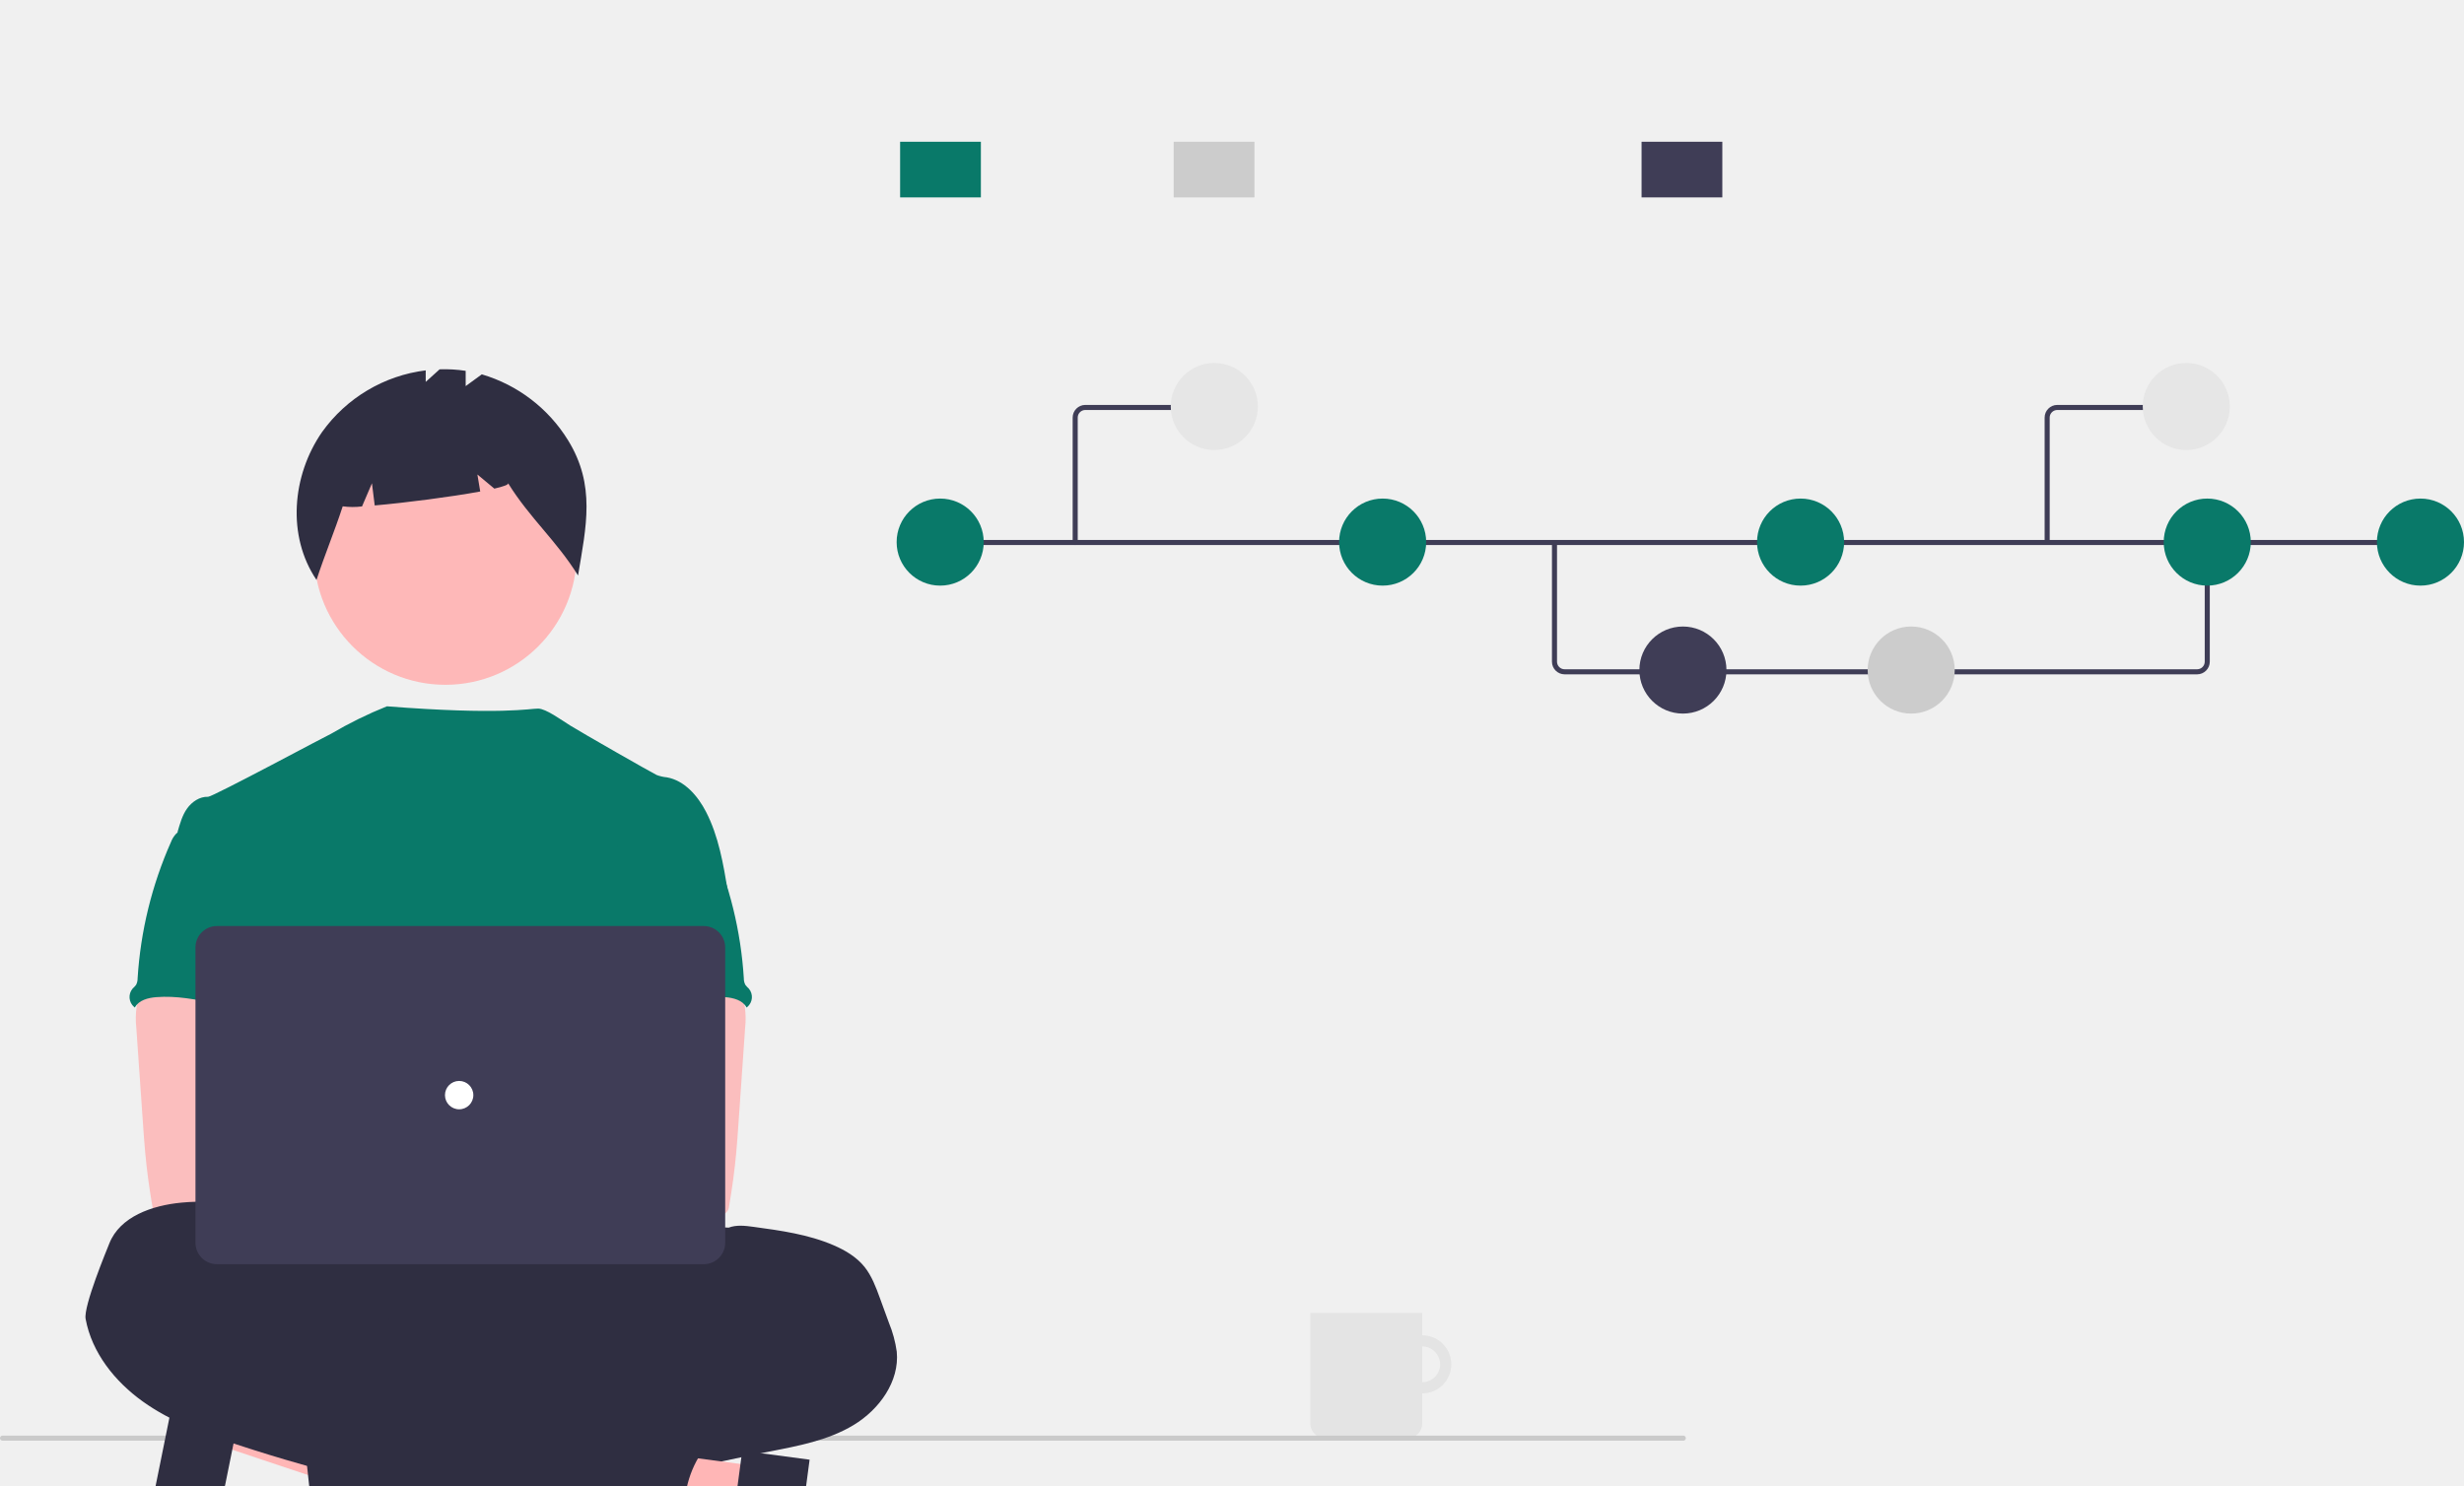
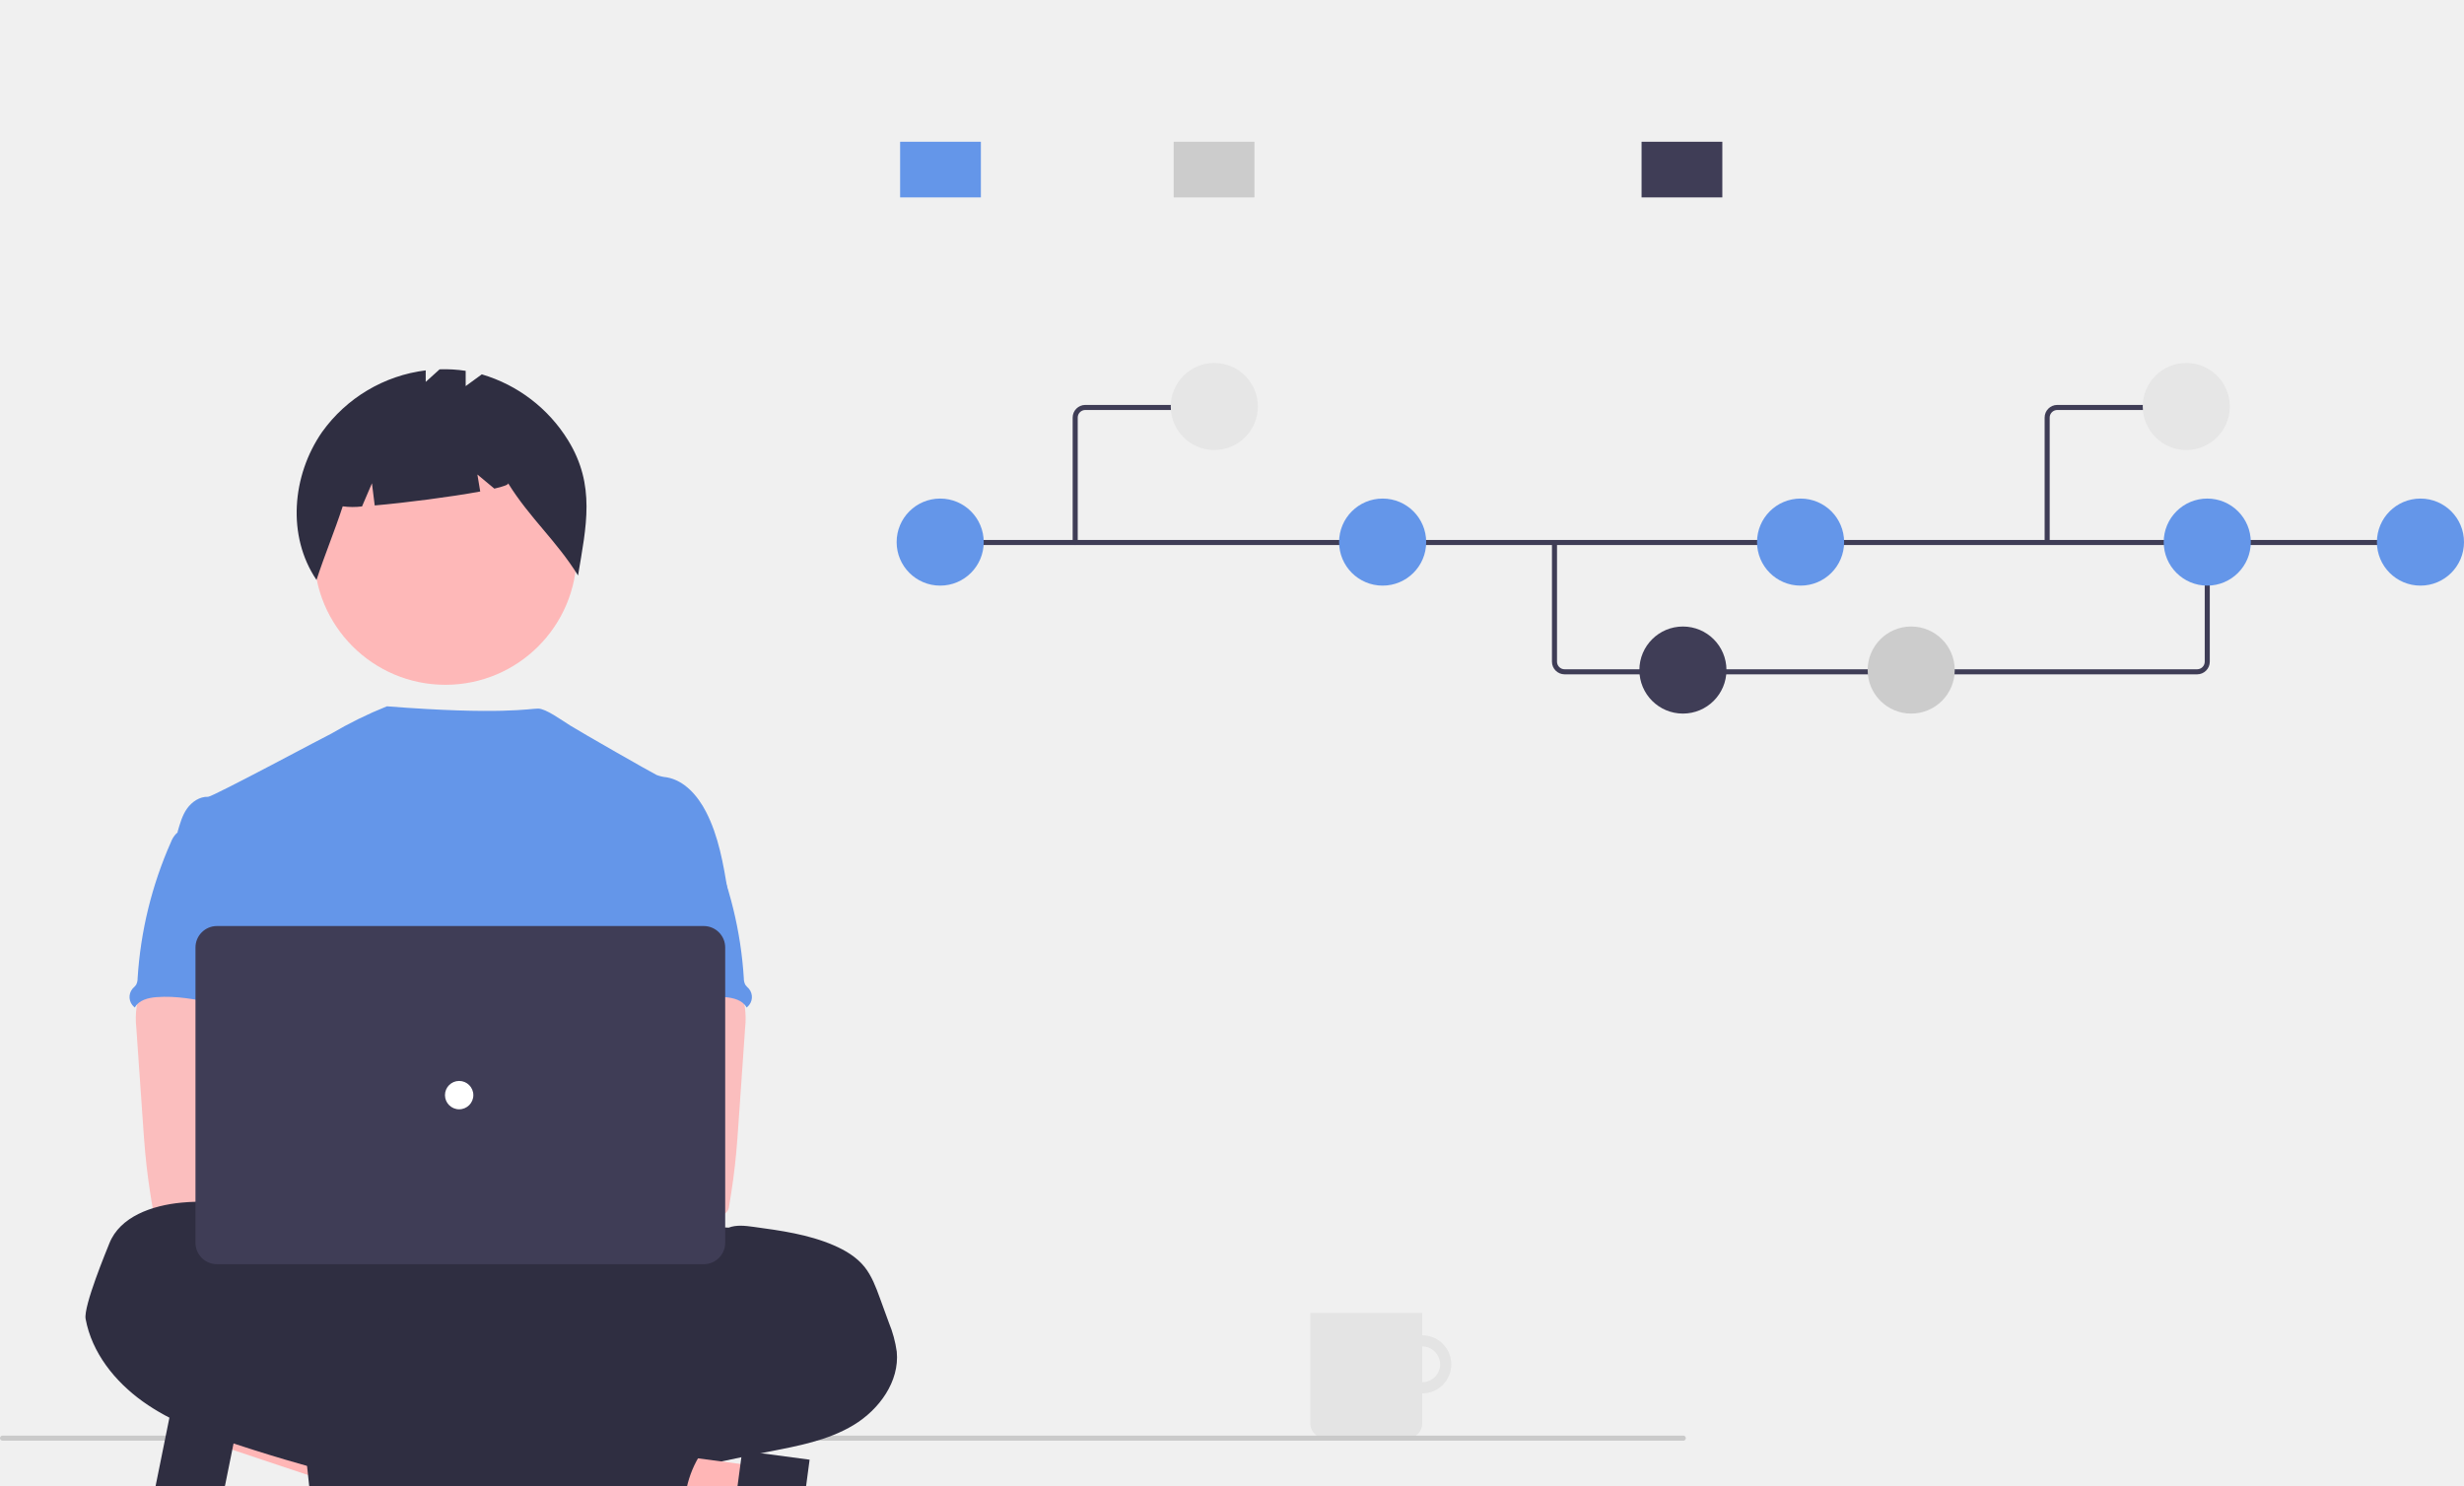
<svg xmlns="http://www.w3.org/2000/svg" data-name="Layer 1" width="973.461" height="587.025" viewBox="0 0 973.461 475">
  <g id="f9b32178-6d95-472d-b482-6662972666de" data-name="Group 100">
    <path id="f4b94a19-cbe0-459a-95a6-6ea3b3d72055-3132" data-name="Path 1465" d="M675.147,628.1a11.49,11.49,0,1,0,11.49,11.49h0A11.49,11.49,0,0,0,675.147,628.1Zm0,18.561a7.071,7.071,0,1,1,7.071-7.071v0A7.071,7.071,0,0,1,675.147,646.661Z" transform="translate(-113.2693 -156.4874)" fill="#e4e4e4" />
    <path id="abc0e0b3-f22e-4bee-9929-c6879640924e-3133" data-name="Path 1467" d="M630.954,619.261h44.193v43.739a5.757,5.757,0,0,1-5.757,5.757h-32.679a5.757,5.757,0,0,1-5.757-5.757V619.261Z" transform="translate(-113.2693 -156.4874)" fill="#e4e4e4" />
  </g>
  <path id="e24b6f19-a0a0-4e73-9cfc-bbb7635ad236-3134" data-name="Path 944" d="M778.403,669.758h-664.237a1.006,1.006,0,0,1,0-2h664.237a1.006,1.006,0,0,1,0,2Z" transform="translate(-113.2693 -156.4874)" fill="#cacaca" />
  <polygon points="89.41 494.381 85.302 514.694 161.695 540.208 167.759 510.228 89.41 494.381" fill="#ffb6b6" />
  <path d="M210.36,647.029l-8.091,40.003-0.0.002a26.011,26.011,0,0,1-30.65,20.335l-.828-.168,13.248-65.496Z" transform="translate(-113.2693 -156.4874)" fill="#2f2e41" />
  <circle id="fd4e5ab9-ffc8-4bbb-9267-3af70c31dae1" data-name="Ellipse 276" cx="175.979" cy="162.713" r="51.871" fill="#feb8b8" />
  <path id="a8c9bbe2-1461-49cf-8211-f8d251166dc5-3135" data-name="Path 1461" d="M337.697,274.45a59.907,59.907,0,0,0-34.081-26.052l-6.368,4.647v-6.034a55.143,55.143,0,0,0-10.3-.6l-5.494,4.971v-4.558a59.335,59.335,0,0,0-40.932,24.347c-11.931,17.2-13.945,41.129-2.21,58.467,3.221-9.9,7.131-19.189,10.353-29.088a29.299,29.299,0,0,0,7.633.037l3.919-9.145,1.095,8.758c12.148-1.058,30.166-3.382,41.682-5.511l-1.12-6.719,6.7,5.583c3.528-.812,5.623-1.549,5.45-2.112,8.565,13.808,19.047,22.627,27.611,36.435C344.888,308.406,348.632,292.217,337.697,274.45Z" transform="translate(-113.2693 -156.4874)" fill="#2f2e41" />
  <ellipse id="f6be96d1-713f-4c17-812c-ecd79c56fe95" data-name="Ellipse 260" cx="192.856" cy="464.787" rx="133.56" ry="37.359" fill="#2f2e41" />
-   <path d="M400.808,452.588c-1.784-10.731-3.624-21.668-8.611-31.335-3.278-6.332-8.481-12.366-15.495-13.618a14.99,14.99,0,0,1-4.035-.934c-2.055-.99-29.673-16.756-34.063-19.502-3.769-2.357-9.719-6.722-12.719-6.722-3.018-.066-14.591,2.627-59.76-.904a163.141,163.141,0,0,0-22.01,10.822c-.146-.096-46.882,25.001-48.638,24.935-3.325-.14-6.416,1.989-8.322,4.67-1.906,2.681-2.8,6-3.736,9.209,10.208,22.733,19.548,45.495,29.757,68.228a5.821,5.821,0,0,1,.738,2.8,6.834,6.834,0,0,1-1.27,2.8c-5.006,8.042-4.847,18.157-4.3,27.609.547,9.452,1.224,19.436-3,27.908-1.149,2.326-2.643,4.455-3.736,6.781-2.559,5.268-3.484,22.117-1.989,27.777l187.267,5.365C382.86,587.409,400.808,452.588,400.808,452.588Z" transform="translate(-113.2693 -156.4874)" fill="#097969" />
+   <path d="M400.808,452.588c-1.784-10.731-3.624-21.668-8.611-31.335-3.278-6.332-8.481-12.366-15.495-13.618a14.99,14.99,0,0,1-4.035-.934c-2.055-.99-29.673-16.756-34.063-19.502-3.769-2.357-9.719-6.722-12.719-6.722-3.018-.066-14.591,2.627-59.76-.904a163.141,163.141,0,0,0-22.01,10.822c-.146-.096-46.882,25.001-48.638,24.935-3.325-.14-6.416,1.989-8.322,4.67-1.906,2.681-2.8,6-3.736,9.209,10.208,22.733,19.548,45.495,29.757,68.228a5.821,5.821,0,0,1,.738,2.8,6.834,6.834,0,0,1-1.27,2.8c-5.006,8.042-4.847,18.157-4.3,27.609.547,9.452,1.224,19.436-3,27.908-1.149,2.326-2.643,4.455-3.736,6.781-2.559,5.268-3.484,22.117-1.989,27.777l187.267,5.365C382.86,587.409,400.808,452.588,400.808,452.588Z" transform="translate(-113.2693 -156.4874)" fill="#6496e9" />
  <path id="eb41f72e-aba6-4a16-bf55-c7027d2f1a4b-3136" data-name="Path 1421" d="M167.233,498.445a33.063,33.063,0,0,0-.112,8.154l2.684,38.546c.252,3.633.5,7.257.841,10.881.644,7.033,1.606,14.01,2.8,20.977a3.736,3.736,0,0,0,3.829,3.633c11.815,2.5,24.022,2.4,36.08,1.719,18.4-1.027,65.474-2.97,68.35-6.706s1.2-9.779-2.55-12.8-65.871-10.386-65.871-10.386c.607-4.81,2.438-9.34,4.175-13.907,3.12-8.1,6.034-16.466,6.09-25.143s-3.213-17.8-10.321-22.771c-5.847-4.081-13.375-4.838-20.5-4.67-5.184.149-14.141-1.093-18.876.934C170.105,488.556,167.933,494.776,167.233,498.445Z" transform="translate(-113.2693 -156.4874)" fill="#fbbebe" />
  <path id="a363f2f7-2464-40a1-ad01-344825aa0b75-3137" data-name="Path 1423" d="M401.141,585.578c3.11-1.186,6.538-.757,9.872-.308,10.732,1.466,21.622,2.97,31.569,7.257,4.67,2,9.116,4.67,12.273,8.6,2.8,3.54,4.436,7.874,5.987,12.142l3.587,9.826a47.3,47.3,0,0,1,3.129,11.516c1.121,11.759-6.921,22.845-17.036,28.954s-22.023,8.284-33.624,10.563-23.247,4.8-34.8,7.472a140.086,140.086,0,0,1-16.373,3.222c-12.366,1.4-25.292-.663-37.042,3.428-4.67,1.635-9.256,4.063-14.1,5.193a87.745,87.745,0,0,1-9.751,1.485l-22.238,2.54a121.313,121.313,0,0,1-13.636,1.046c-9.713,0-19.268-2.3-28.7-4.6a7.258,7.258,0,0,1-2.8-1.13c-1.494-1.177-1.821-3.26-2.036-5.146q-1.429-12.525-2.5-25.077c-.224-2.718-.392-5.66,1.093-7.948,1.868-2.8,5.511-3.68,8.836-4.222a230.58,230.58,0,0,1,42.665-2.961c5.426-5.426,14.374-5.454,21.482-8.406a63.897,63.897,0,0,0,7.575-4.119,99.001,99.001,0,0,1,41.59-13.141,38.714,38.714,0,0,0,8.509-1.214c5.5-1.709,10.517-6.361,16.167-5.221.7-1.933,1.186-4.521,2.8-5.847.8-.682,1.793-1.139,2.531-1.868,1.56-1.578,1.7-4.063,1.466-6.267s-.757-4.464-.187-6.613a9.141,9.141,0,0,1,1.037-2.307C391.278,587.595,395.509,585.111,401.141,585.578Z" transform="translate(-113.2693 -156.4874)" fill="#2f2e41" />
-   <path id="b53ad979-99f4-4c6e-a0f8-957060c42096-3138" data-name="Path 1430" d="M182.88,429.901a9.667,9.667,0,0,0-2.073,3.316,156.78,156.78,0,0,0-13.169,53.816,5.38,5.38,0,0,1-.607,2.606,11.403,11.403,0,0,1-1.373,1.485,5.156,5.156,0,0,0,.617,7.266q.127.107.261.206c1.541-2.9,5.23-3.848,8.509-4.1,15.7-1.242,31.036,6.062,46.783,5.511-1.111-3.839-2.709-7.528-3.615-11.413-4.007-17.251,5.987-36.033-.14-52.649-1.224-3.325-3.269-6.594-6.491-8.051a17.291,17.291,0,0,0-4.156-1.1c-3.979-.719-11.9-3.792-15.747-2.559-1.42.458-1.98,1.793-3.157,2.6C186.734,427.977,184.362,428.397,182.88,429.901Z" transform="translate(-113.2693 -156.4874)" fill="#097969" />
+   <path id="b53ad979-99f4-4c6e-a0f8-957060c42096-3138" data-name="Path 1430" d="M182.88,429.901a9.667,9.667,0,0,0-2.073,3.316,156.78,156.78,0,0,0-13.169,53.816,5.38,5.38,0,0,1-.607,2.606,11.403,11.403,0,0,1-1.373,1.485,5.156,5.156,0,0,0,.617,7.266q.127.107.261.206c1.541-2.9,5.23-3.848,8.509-4.1,15.7-1.242,31.036,6.062,46.783,5.511-1.111-3.839-2.709-7.528-3.615-11.413-4.007-17.251,5.987-36.033-.14-52.649-1.224-3.325-3.269-6.594-6.491-8.051a17.291,17.291,0,0,0-4.156-1.1c-3.979-.719-11.9-3.792-15.747-2.559-1.42.458-1.98,1.793-3.157,2.6C186.734,427.977,184.362,428.397,182.88,429.901Z" transform="translate(-113.2693 -156.4874)" fill="#6496e9" />
  <path id="a1197c30-bfd4-4098-bcf9-2468e7a33bf1-3139" data-name="Path 1421" d="M400.921,486.906c-4.735-2.027-13.692-.785-18.876-.934-7.125-.168-14.653.589-20.5,4.67-7.108,4.971-10.377,14.094-10.321,22.771s2.97,17.043,6.09,25.143c1.737,4.567,3.568,9.097,4.175,13.907,0,0-62.121,7.365-65.871,10.386s-5.426,9.064-2.55,12.8,92.615,7.487,104.43,4.987a3.736,3.736,0,0,0,3.829-3.633c1.194-6.967,2.156-13.944,2.8-20.977.341-3.624.589-7.248.841-10.881l2.684-38.546a33.064,33.064,0,0,0-.112-8.154C406.84,494.776,404.668,488.556,400.921,486.906Z" transform="translate(-113.2693 -156.4874)" fill="#fbbebe" />
-   <path id="ebe46053-6aac-4aa7-8615-21a6fa79538d-3140" data-name="Path 1430" d="M386.251,426.835c-1.177-.807-1.737-2.142-3.157-2.6-3.847-1.233-11.768,1.84-15.747,2.559a17.291,17.291,0,0,0-4.156,1.1c-3.222,1.457-5.267,4.726-6.491,8.051-6.127,16.616,3.867,35.398-.14,52.649-.906,3.885-2.504,7.574-3.615,11.413,15.747.551,31.083-6.753,46.783-5.511,3.279.252,6.968,1.2,8.509,4.1q.134-.099.261-.206a5.156,5.156,0,0,0,.617-7.266,11.401,11.401,0,0,1-1.373-1.485,5.38,5.38,0,0,1-.607-2.606,156.78,156.78,0,0,0-13.169-53.816,9.667,9.667,0,0,0-2.073-3.316C390.411,428.397,388.039,427.977,386.251,426.835Z" transform="translate(-113.2693 -156.4874)" fill="#097969" />
+   <path id="ebe46053-6aac-4aa7-8615-21a6fa79538d-3140" data-name="Path 1430" d="M386.251,426.835c-1.177-.807-1.737-2.142-3.157-2.6-3.847-1.233-11.768,1.84-15.747,2.559a17.291,17.291,0,0,0-4.156,1.1c-3.222,1.457-5.267,4.726-6.491,8.051-6.127,16.616,3.867,35.398-.14,52.649-.906,3.885-2.504,7.574-3.615,11.413,15.747.551,31.083-6.753,46.783-5.511,3.279.252,6.968,1.2,8.509,4.1q.134-.099.261-.206a5.156,5.156,0,0,0,.617-7.266,11.401,11.401,0,0,1-1.373-1.485,5.38,5.38,0,0,1-.607-2.606,156.78,156.78,0,0,0-13.169-53.816,9.667,9.667,0,0,0-2.073-3.316C390.411,428.397,388.039,427.977,386.251,426.835Z" transform="translate(-113.2693 -156.4874)" fill="#6496e9" />
  <polygon points="299.243 523.378 296.513 543.921 215.975 543.166 220.005 512.846 299.243 523.378" fill="#ffb6b6" />
  <path d="M433.122,677.272l-8.804,66.24-.838-.111a26.011,26.011,0,0,1-22.356-29.208l0-.002,5.377-40.457Z" transform="translate(-113.2693 -156.4874)" fill="#2f2e41" />
  <path id="a0b0f7ea-4ed9-4447-aa64-e2335b2c3196-3141" data-name="Path 1427" d="M223.039,595.974c0,.934-1.466,0-1.6-1-1.027-7.556-7.024-13.786-14.01-16.812s-14.944-3.185-22.509-2.466c-11.441,1.083-24.284,5.464-28.468,16.158-.99,2.5-10.264,24.76-9.359,29.766,2.438,13.356,11.572,24.779,22.64,32.69s24,12.637,36.9,16.9a639.949,639.949,0,0,0,104.607,24.984c5.753.869,11.563,1.672,17.073,3.521,4.931,1.653,9.545,4.128,14.365,6.071,11.208,4.5,23.266,6.108,35.211,7.687,2.036.262,4.371.448,5.875-.934,1.943-1.8,1.3-4.941.747-7.528a40.488,40.488,0,0,1,4.773-28.729c2-3.362,4.6-6.809,4.222-10.7-.448-4.539-4.969-7.752-9.471-8.481s-9.078.346-13.6.934a7.285,7.285,0,0,1-4.623-.458,9.235,9.235,0,0,1-1.812-1.606,20.482,20.482,0,0,0-23.854-3.334c-1.672.934-4.2-1.149-5.94-1.933l-19.642-8.892c-22.565-10.208-45.242-20.464-69.115-26.927a14.514,14.514,0,0,1-5.324-2.214c-1.186-.934-2.036-2.2-3.129-3.241-2.382-2.251-5.7-3.148-8.555-4.745S222.385,599.177,223.039,595.974Z" transform="translate(-113.2693 -156.4874)" fill="#2f2e41" />
  <circle cx="160.617" cy="411.99" r="14" fill="#fbbebe" />
  <circle cx="191.617" cy="411.99" r="14" fill="#fbbebe" />
  <path d="M391.305,600.024H198.966a8.48,8.48,0,0,1-8.47-8.47V474.868a8.48,8.48,0,0,1,8.47-8.47H391.305a8.48,8.48,0,0,1,8.47,8.47V591.555A8.48,8.48,0,0,1,391.305,600.024Z" transform="translate(-113.2693 -156.4874)" fill="#3f3d56" />
  <circle id="e793da3b-cee2-4a15-ae11-6dab45a6c728" data-name="Ellipse 263" cx="181.399" cy="376.724" r="5.604" fill="#fff" />
  <path d="M981.299,366.94H731.406a5.006,5.006,0,0,1-5-5V314.84h2v47.1a3.003,3.003,0,0,0,3,3H981.299a3.003,3.003,0,0,0,3-3V314.51h2v47.429A5.006,5.006,0,0,1,981.299,366.94Z" transform="translate(-113.2693 -156.4874)" fill="#3f3d56" />
  <rect x="371.397" y="157.352" width="587.22" height="2" fill="#3f3d56" />
-   <circle id="a67a4451-c7cc-402c-b29d-5a705f3c9418" data-name="Ellipse 264" cx="371.439" cy="158.196" r="17.202" fill="#097969" />
-   <circle id="abdb3fbf-f68e-433e-a33f-153626b38c76" data-name="Ellipse 266" cx="546.244" cy="158.196" r="17.202" fill="#097969" />
+   <circle id="a67a4451-c7cc-402c-b29d-5a705f3c9418" data-name="Ellipse 264" cx="371.439" cy="158.196" r="17.202" fill="#6496e9" />
+   <circle id="abdb3fbf-f68e-433e-a33f-153626b38c76" data-name="Ellipse 266" cx="546.244" cy="158.196" r="17.202" fill="#6496e9" />
  <circle id="ac293633-0933-4e21-a8aa-bc27ca4fbccc" data-name="Ellipse 268" cx="664.876" cy="208.757" r="17.202" fill="#3f3d56" />
  <circle id="a0cd768d-b738-4d4b-9ab3-78ab535c7573" data-name="Ellipse 269" cx="755.063" cy="208.757" r="17.202" fill="#ccc" />
-   <circle id="b9eb3d2e-31e0-4fe2-be5c-79abb86bc227" data-name="Ellipse 270" cx="711.36" cy="158.196" r="17.202" fill="#097969" />
-   <circle id="aa04baac-fce0-420a-b86a-4a97f3079928" data-name="Ellipse 271" cx="956.259" cy="158.196" r="17.202" fill="#097969" />
-   <circle id="e92cf92c-058e-415c-ba96-766a57ee18d9" data-name="Ellipse 272" cx="872.029" cy="158.196" r="17.202" fill="#097969" />
+   <circle id="b9eb3d2e-31e0-4fe2-be5c-79abb86bc227" data-name="Ellipse 270" cx="711.36" cy="158.196" r="17.202" fill="#6496e9" />
+   <circle id="aa04baac-fce0-420a-b86a-4a97f3079928" data-name="Ellipse 271" cx="956.259" cy="158.196" r="17.202" fill="#6496e9" />
+   <circle id="e92cf92c-058e-415c-ba96-766a57ee18d9" data-name="Ellipse 272" cx="872.029" cy="158.196" r="17.202" fill="#6496e9" />
  <rect id="ac5bf8cc-574d-4509-9338-881c836fd832" data-name="Rectangle 207" x="648.539" width="31.906" height="21.99" fill="#3f3d56" />
-   <rect id="ad5a043d-52f1-4931-b771-e4991ef7f7f7" data-name="Rectangle 208" x="355.612" width="31.906" height="21.99" fill="#097969" />
+   <rect id="ad5a043d-52f1-4931-b771-e4991ef7f7f7" data-name="Rectangle 208" x="355.612" width="31.906" height="21.99" fill="#6496e9" />
  <rect id="e5d95e83-bdd9-4322-95a9-5a9c4b449a8f" data-name="Rectangle 209" x="463.685" width="31.906" height="21.99" fill="#ccc" />
  <path d="M538.051,315.84a1,1,0,0,1-1-1V265.477a5.006,5.006,0,0,1,5-5h48.675a1,1,0,0,1,0,2h-48.675a3.003,3.003,0,0,0-3,3v49.362A1,1,0,0,1,538.051,315.84Z" transform="translate(-113.2693 -156.4874)" fill="#3f3d56" />
  <circle id="b0a7c1c1-8f27-441f-a84a-e44462cc473e" data-name="Ellipse 265" cx="479.744" cy="104.616" r="17.202" fill="#e6e6e6" />
  <path d="M923.051,314.84h-2V265.477a5.006,5.006,0,0,1,5-5h48.675v2h-48.675a3.003,3.003,0,0,0-3,3Z" transform="translate(-113.2693 -156.4874)" fill="#3f3d56" />
  <circle id="b3140cf1-cdb8-48ff-81af-ce41ed4f5739" data-name="Ellipse 265" cx="863.744" cy="104.616" r="17.202" fill="#e6e6e6" />
</svg>
